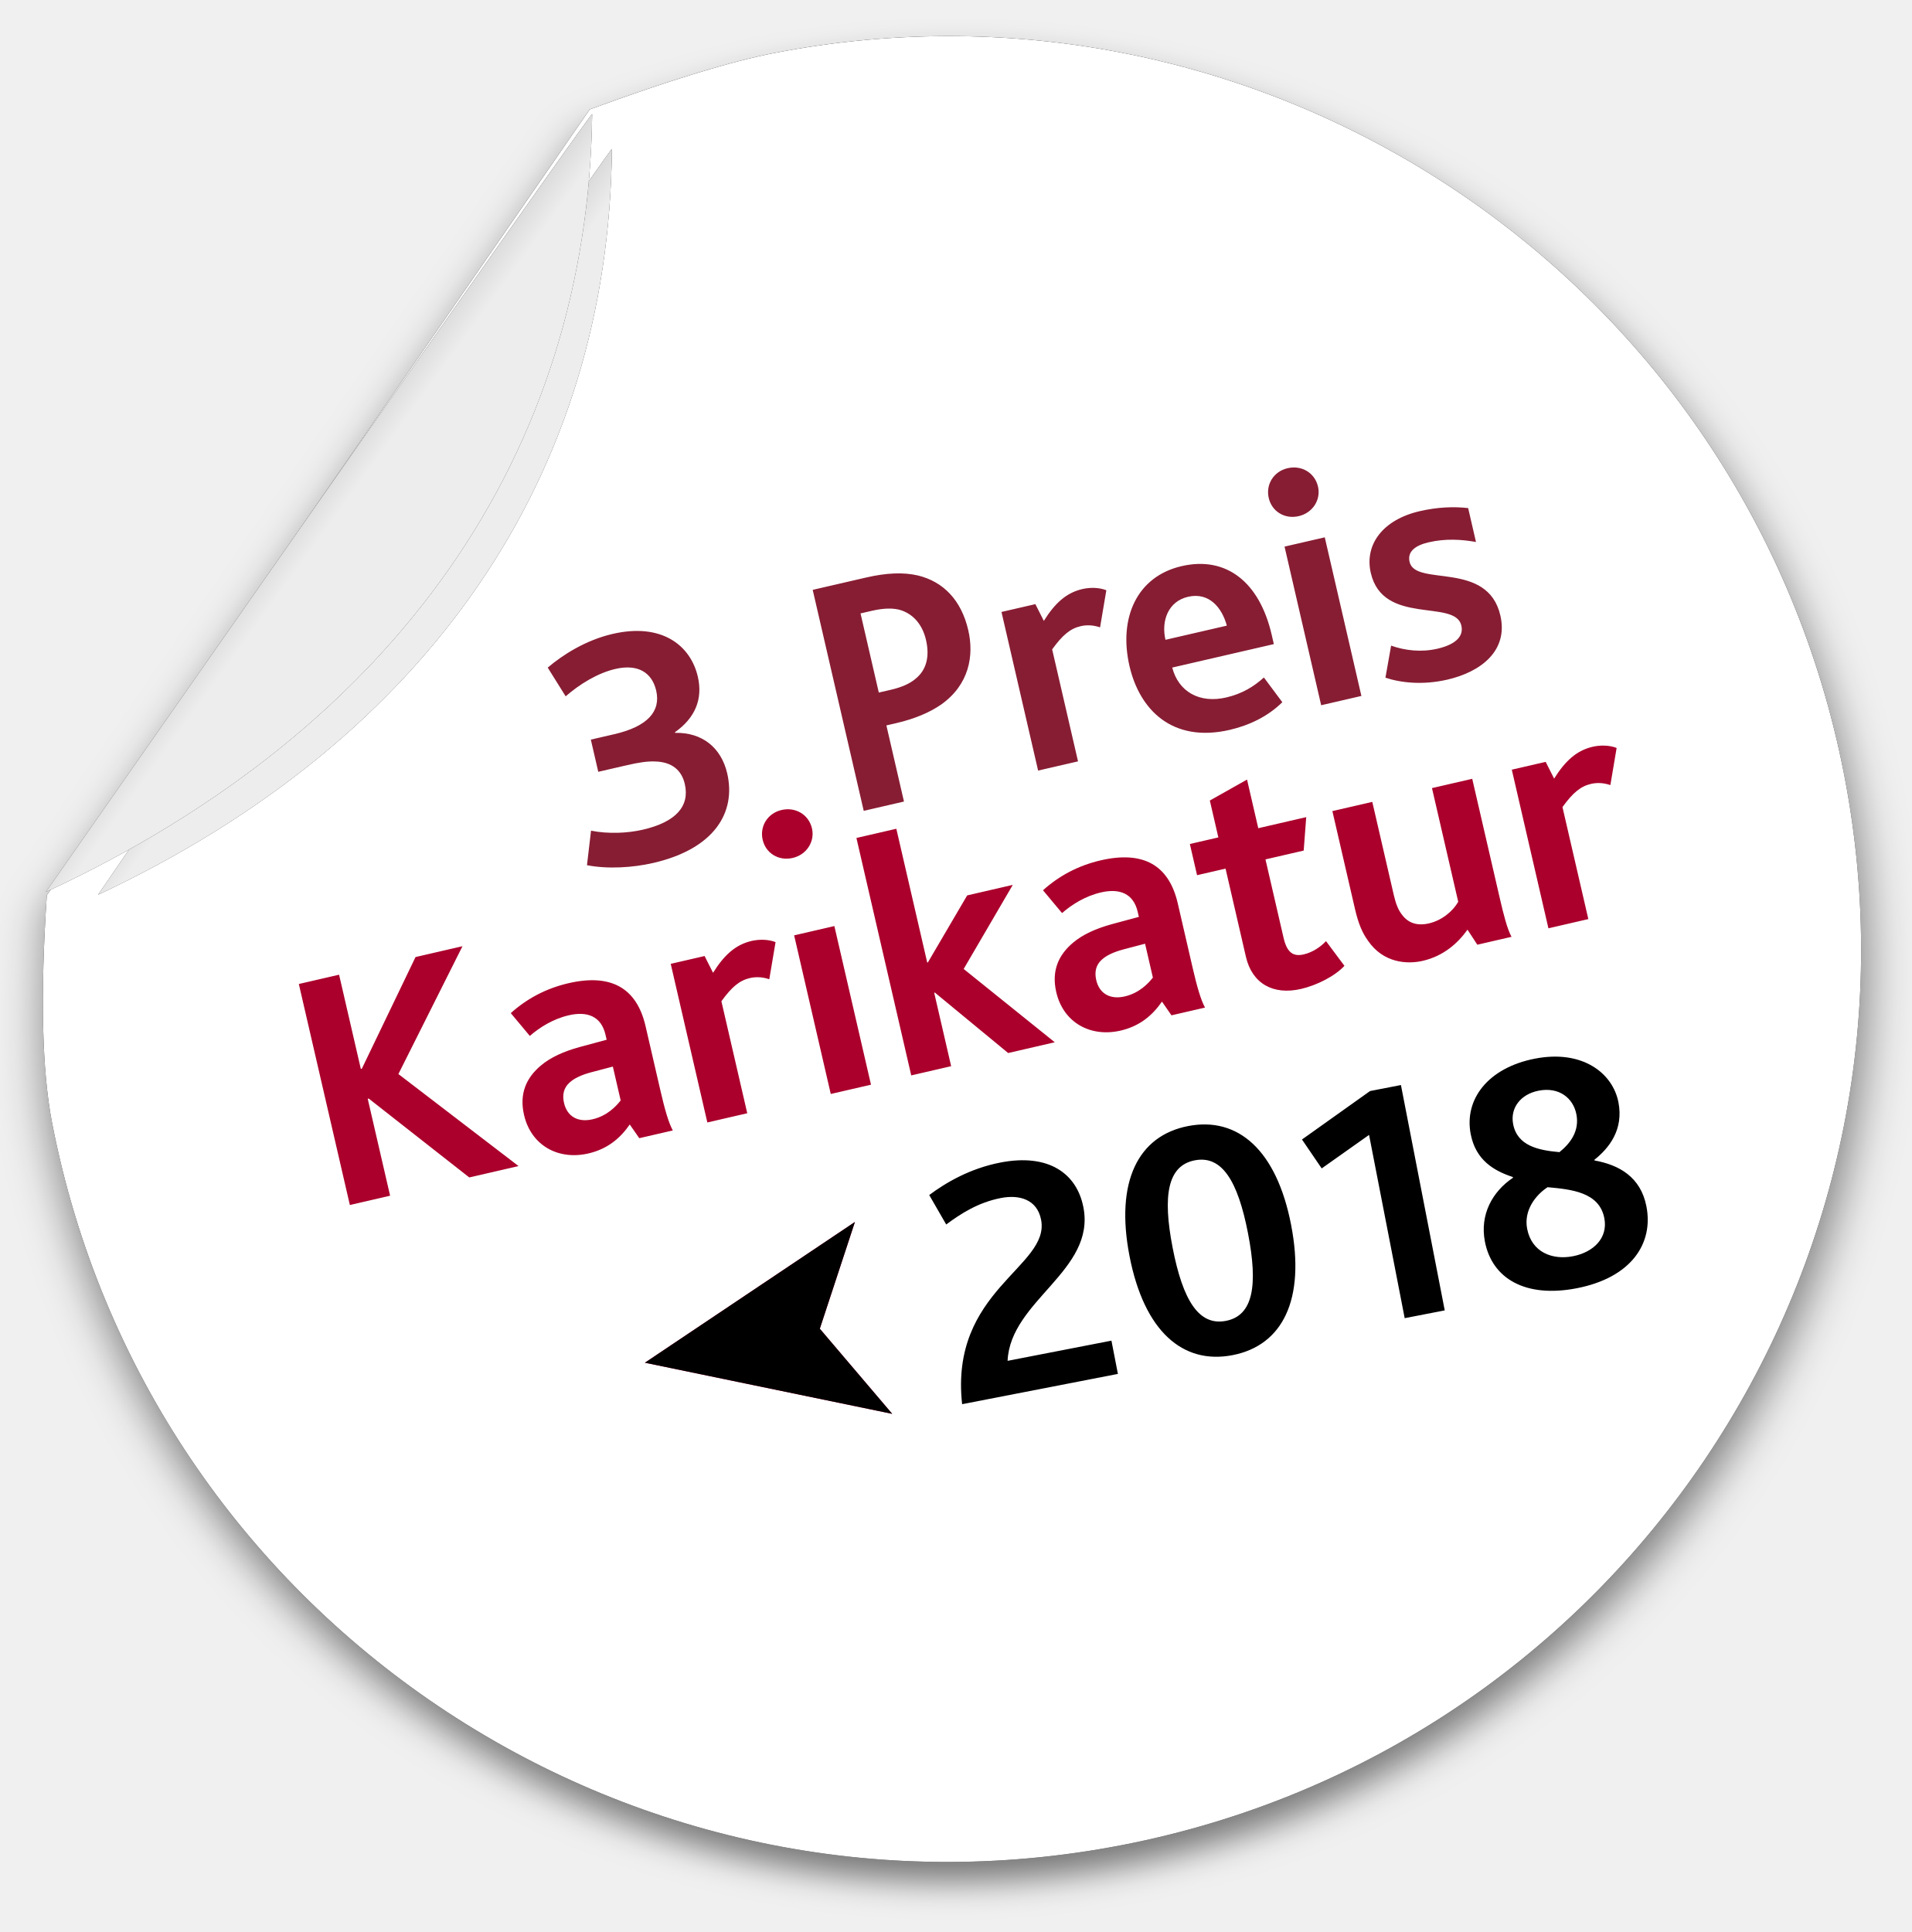
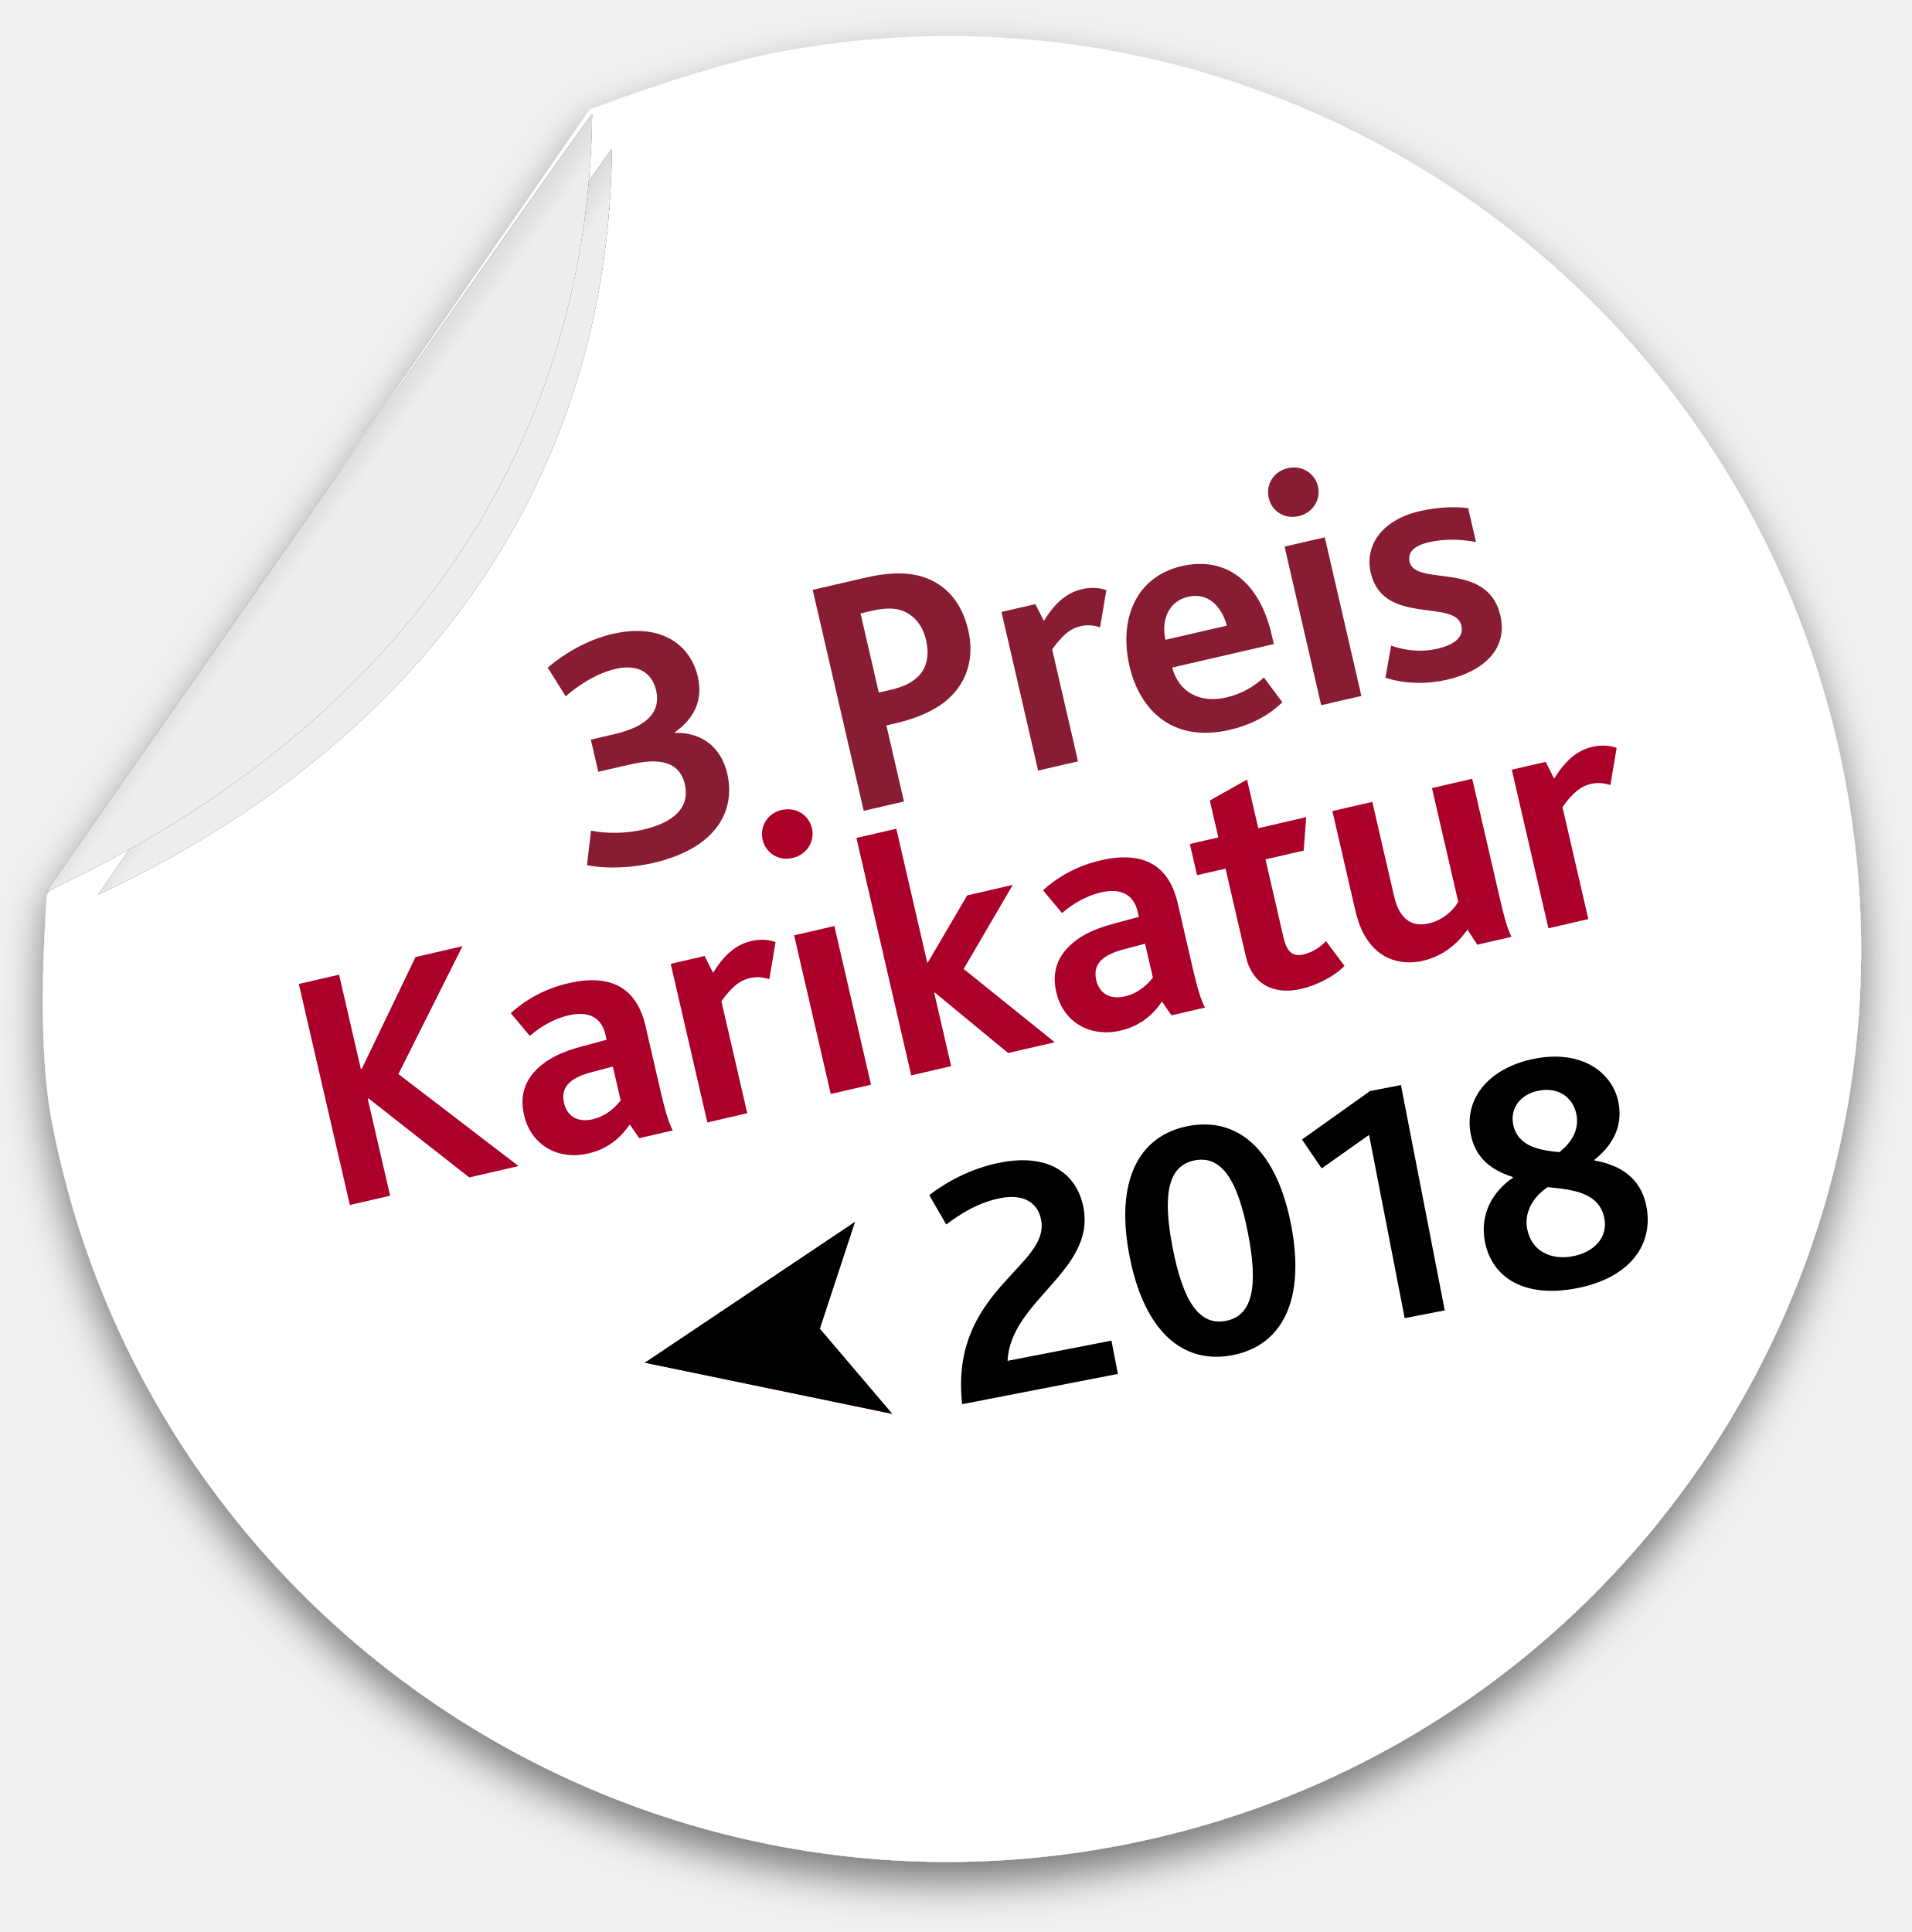
- <svg xmlns="http://www.w3.org/2000/svg" xmlns:xlink="http://www.w3.org/1999/xlink" width="94px" height="95px" viewBox="0 0 94 95" version="1.1">
+ <svg xmlns="http://www.w3.org/2000/svg" width="94px" height="95px" viewBox="0 0 94 95" version="1.1">
  <defs>
-     <path d="M44.882,89.763 C69.669,89.763 89.763,69.669 89.763,44.882 C89.763,20.094 69.669,0 44.882,0 C42.727,0 39.587,0.33 35.461,0.99 L1.882,33.828 C0.627,38.568 0,42.253 0,44.882 C0,69.669 20.094,89.763 44.882,89.763 Z" id="path-1" />
-     <filter x="-3.9%" y="-2.8%" width="107.8%" height="107.8%" filterUnits="objectBoundingBox" id="filter-2">
+     <filter x="-6.1%" y="-6.1%" width="112.3%" height="112.3%" filterUnits="objectBoundingBox" id="filter-1">
      <feOffset dx="0" dy="1" in="SourceAlpha" result="shadowOffsetOuter1" />
      <feGaussianBlur stdDeviation="1" in="shadowOffsetOuter1" result="shadowBlurOuter1" />
-       <feColorMatrix values="0 0 0 0 0   0 0 0 0 0   0 0 0 0 0  0 0 0 0.5 0" type="matrix" in="shadowBlurOuter1" />
+       <feColorMatrix values="0 0 0 0 0   0 0 0 0 0   0 0 0 0 0  0 0 0 0.5 0" type="matrix" in="shadowBlurOuter1" result="shadowMatrixOuter1" />
+       <feMerge>
+         <feMergeNode in="shadowMatrixOuter1" />
+         <feMergeNode in="SourceGraphic" />
+       </feMerge>
    </filter>
-     <linearGradient x1="54.455%" y1="50%" x2="32.77%" y2="27.37%" id="linearGradient-3">
+     <linearGradient x1="54.455%" y1="50%" x2="32.77%" y2="27.37%" id="linearGradient-2">
      <stop stop-color="#FFFFFF" stop-opacity="0.5" offset="0%" />
      <stop stop-color="#000000" stop-opacity="0.5" offset="100%" />
    </linearGradient>
  </defs>
  <g id="Tournee-/-exhibition" stroke="none" stroke-width="1" fill="none" fill-rule="evenodd">
    <g id="Artboard-Copy-10" transform="translate(-100, -83)">
-       <g id="badge_cartoon_3" transform="translate(94, 77)">
+       <g id="badge_cartoon_3" filter="url(#filter-1)" transform="translate(94, 77)">
        <g transform="translate(52.75963, 52.75963) rotate(-11) translate(-52.75963, -52.75963) translate(7.759628, 7.759628)">
          <g id="Group-7" transform="translate(-0, -0)">
-             <g id="Oval-4">
-               <g id="path-1-link" fill="#000000">
+             <g id="Oval-4" transform="translate(-0, -0)" fill="#FFFFFF">
+               <g id="path-1-link" transform="translate(-0, 0)">
                <path d="M44.882,89.763 C69.669,89.763 89.763,69.669 89.763,44.882 C89.763,20.094 69.669,0 44.882,0 C42.727,0 39.587,0.33 35.461,0.99 L1.882,33.828 C0.627,38.568 0,42.253 0,44.882 C0,69.669 20.094,89.763 44.882,89.763 Z" id="path-1" />
-               </g>
-               <g id="path-1-link">
-                 <g id="path-1">
-                   <use fill="black" fill-opacity="1" filter="url(#filter-2)" xlink:href="#path-1" />
-                   <use fill="#FFFFFF" fill-rule="evenodd" xlink:href="#path-1" />
-                 </g>
              </g>
            </g>
            <g id="Oval-4-Copy" transform="translate(4, 3)">
              <g id="path-4-link" fill="#000000">
                <path d="M0.363,31.285 C17.851,26.868 28.966,15.757 32.155,0.118 C32.201,-0.112 0.363,31.285 0.363,31.285 Z" id="path-4" />
              </g>
              <g id="path-4-link" fill="#DBDBDB">
                <path d="M0.363,31.285 C17.851,26.868 28.966,15.757 32.155,0.118 C32.201,-0.112 0.363,31.285 0.363,31.285 Z" id="path-4" />
              </g>
-               <g id="path-4-link" fill="url(#linearGradient-3)">
+               <g id="path-4-link" fill="url(#linearGradient-2)">
                <path d="M0.363,31.285 C17.851,26.868 28.966,15.757 32.155,0.118 C32.201,-0.112 0.363,31.285 0.363,31.285 Z" id="path-4" />
              </g>
            </g>
            <g id="Oval-4-Copy-2" transform="translate(1, 1)">
              <g id="path-6-link" fill="#000000">
                <path d="M0.87,32.661 C19.386,28.068 31.155,16.512 34.531,0.248 C34.581,0.009 0.87,32.661 0.87,32.661 Z" id="path-6" />
              </g>
              <g id="path-6-link" fill="#DBDBDB">
                <path d="M0.87,32.661 C19.386,28.068 31.155,16.512 34.531,0.248 C34.581,0.009 0.87,32.661 0.87,32.661 Z" id="path-6" />
              </g>
-               <g id="path-6-link" fill="url(#linearGradient-3)">
+               <g id="path-6-link" fill="url(#linearGradient-2)">
                <path d="M0.87,32.661 C19.386,28.068 31.155,16.512 34.531,0.248 C34.581,0.009 0.87,32.661 0.87,32.661 Z" id="path-6" />
              </g>
            </g>
          </g>
          <path d="M41.285,66.982 C41.744,61.355 46.827,61.185 46.827,58.822 C46.827,57.785 45.994,57.394 45.093,57.394 C43.954,57.394 43.019,57.768 42.203,58.159 L41.659,56.578 C42.577,56.136 43.869,55.677 45.399,55.677 C47.813,55.677 48.986,56.918 48.986,58.618 C48.986,61.797 44.583,62.426 43.886,65.316 L49.088,65.316 L49.088,66.982 L41.285,66.982 Z M54.8,67.152 C52.301,67.152 50.754,65.163 50.754,61.406 C50.754,57.666 52.301,55.677 54.8,55.677 C57.299,55.677 58.846,57.666 58.846,61.406 C58.846,65.163 57.299,67.152 54.8,67.152 Z M54.8,65.435 C56.16,65.435 56.687,64.041 56.687,61.406 C56.687,58.788 56.16,57.394 54.8,57.394 C53.44,57.394 52.913,58.788 52.913,61.406 C52.913,64.041 53.44,65.435 54.8,65.435 Z M63.453,66.982 L63.453,57.802 L60.852,58.975 L60.172,57.394 L63.912,55.694 L65.459,55.694 L65.459,66.982 L63.453,66.982 Z M72.038,67.152 C69.471,67.152 68.043,65.894 68.043,64.041 C68.043,62.681 68.876,61.695 69.998,61.219 L69.998,61.185 C69.148,60.709 68.366,60.029 68.366,58.72 C68.366,56.986 69.811,55.677 72.174,55.677 C74.554,55.677 75.795,57.105 75.795,58.567 C75.795,59.944 74.911,60.692 74.095,61.117 L74.095,61.151 C75.234,61.593 76.169,62.375 76.169,63.854 C76.169,65.724 74.758,67.152 72.038,67.152 Z M72.157,65.571 C73.177,65.571 74.027,65.027 74.027,64.024 C74.027,62.715 72.684,62.324 71.579,62.001 C70.916,62.273 70.202,62.902 70.202,63.82 C70.202,64.993 71.12,65.571 72.157,65.571 Z M72.48,60.42 C73.092,60.097 73.653,59.587 73.653,58.754 C73.653,57.938 73.075,57.258 72.055,57.258 C71.137,57.258 70.508,57.836 70.508,58.635 C70.508,59.723 71.477,60.131 72.48,60.42 Z" id="2018" fill="#000000" />
          <g id="Path-2" transform="translate(26, 57)">
            <g id="path-8-link" fill="#D8073D">
              <polygon id="path-8" points="0.362 5.004 11.82 9.792 9.124 5.004 11.82 0.181" />
            </g>
            <g id="path-8-link" fill="#000000">
              <polygon id="path-8" points="0.362 5.004 11.82 9.792 9.124 5.004 11.82 0.181" />
            </g>
          </g>
          <path d="M13.338,50.48 L15.369,50.48 L15.369,45.589 L15.419,45.589 L19.363,50.48 L21.85,50.48 L17.112,44.743 L21.596,39.327 L19.227,39.327 L15.419,44.083 L15.369,44.083 L15.369,39.327 L13.338,39.327 L13.338,50.48 Z M27.943,50.48 L27.638,49.718 C27.063,50.243 26.335,50.649 25.336,50.649 C23.813,50.649 22.679,49.633 22.679,48.093 C22.679,47.01 23.204,46.333 24.033,45.91 C24.592,45.623 25.286,45.487 26.098,45.453 L27.469,45.403 L27.469,45.149 C27.469,44.218 26.859,43.812 25.929,43.812 C25.133,43.812 24.406,44.066 23.83,44.37 L23.17,43.067 C24.118,42.543 25.15,42.272 26.267,42.272 C28.416,42.272 29.483,43.253 29.483,45.183 L29.483,48.432 C29.483,49.363 29.516,50.057 29.635,50.48 L27.943,50.48 Z M27.469,46.757 L26.386,46.79 C25.861,46.807 25.489,46.892 25.218,47.044 C24.879,47.23 24.727,47.552 24.727,47.958 C24.727,48.652 25.184,49.058 25.912,49.058 C26.656,49.058 27.198,48.686 27.469,48.466 L27.469,46.757 Z M31.378,50.48 L33.392,50.48 L33.392,44.827 C34.052,44.252 34.492,44.032 35.016,44.032 C35.253,44.032 35.575,44.083 35.93,44.303 L36.641,42.593 C36.319,42.373 35.879,42.272 35.507,42.272 C34.695,42.272 34.035,42.644 33.307,43.372 L33.087,42.475 L31.378,42.475 L31.378,50.48 Z M37.606,50.48 L39.636,50.48 L39.636,42.475 L37.606,42.475 L37.606,50.48 Z M38.391,38.75 C39.101,38.75 39.643,38.209 39.643,37.549 C39.643,36.855 39.101,36.33 38.391,36.33 C37.68,36.33 37.155,36.872 37.155,37.549 C37.155,38.226 37.68,38.75 38.391,38.75 Z M41.667,50.48 L43.681,50.48 L43.681,46.773 L43.715,46.773 L46.558,50.48 L48.91,50.48 L45.356,45.961 L48.639,42.475 L46.338,42.475 L43.715,45.25 L43.681,45.25 L43.681,38.498 L41.667,38.498 L41.667,50.48 Z M54.799,50.48 L54.495,49.718 C53.919,50.243 53.192,50.649 52.193,50.649 C50.67,50.649 49.536,49.633 49.536,48.093 C49.536,47.01 50.061,46.333 50.89,45.91 C51.449,45.623 52.143,45.487 52.955,45.453 L54.326,45.403 L54.326,45.149 C54.326,44.218 53.716,43.812 52.786,43.812 C51.99,43.812 51.263,44.066 50.687,44.37 L50.027,43.067 C50.975,42.543 52.007,42.272 53.124,42.272 C55.273,42.272 56.339,43.253 56.339,45.183 L56.339,48.432 C56.339,49.363 56.373,50.057 56.492,50.48 L54.799,50.48 Z M54.326,46.757 L53.243,46.79 C52.718,46.807 52.346,46.892 52.075,47.044 C51.736,47.23 51.584,47.552 51.584,47.958 C51.584,48.652 52.041,49.058 52.769,49.058 C53.513,49.058 54.055,48.686 54.326,48.466 L54.326,46.757 Z M61.298,50.649 C62.093,50.649 63.058,50.412 63.633,50.023 L63.024,48.635 C62.719,48.838 62.279,49.024 61.806,49.024 C61.281,49.024 61.027,48.753 61.027,48.009 L61.027,44.049 L62.956,44.049 L63.447,42.475 L61.027,42.475 L61.027,40.021 L59.013,40.613 L59.013,42.475 L57.575,42.475 L57.575,44.049 L59.013,44.049 L59.013,48.5 C59.013,49.837 59.876,50.649 61.298,50.649 Z M67.441,50.649 C68.49,50.649 69.319,50.192 69.929,49.65 L70.233,50.48 L71.959,50.48 C71.841,50.057 71.824,49.363 71.824,48.5 L71.824,42.475 L69.793,42.475 L69.793,48.212 C69.438,48.601 68.812,48.923 68.152,48.923 C67.543,48.923 67.153,48.669 66.95,48.195 C66.832,47.941 66.781,47.62 66.781,47.197 L66.781,42.475 L64.767,42.475 L64.767,47.4 C64.767,48.144 64.852,48.635 65.038,49.075 C65.529,50.327 66.663,50.649 67.441,50.649 Z M73.821,50.48 L75.835,50.48 L75.835,44.827 C76.495,44.252 76.935,44.032 77.459,44.032 C77.696,44.032 78.018,44.083 78.373,44.303 L79.084,42.593 C78.763,42.373 78.323,42.272 77.95,42.272 C77.138,42.272 76.478,42.644 75.75,43.372 L75.53,42.475 L73.821,42.475 L73.821,50.48 Z" id="Karikatur" fill="#AB002C" fill-rule="nonzero" transform="translate(46.211, 43.4896) rotate(-2) translate(-46.211, -43.4896) " />
          <path d="M28.035,36.637 C28.983,37.06 30.202,37.263 31.234,37.263 C34.348,37.263 35.769,35.74 35.769,33.794 C35.769,32.491 35.025,31.543 33.722,31.272 L33.722,31.239 C34.839,30.782 35.431,29.969 35.431,28.835 C35.431,27.262 34.314,25.84 31.826,25.84 C30.455,25.84 29.186,26.297 28.34,26.737 L28.882,28.311 C29.677,27.888 30.659,27.549 31.572,27.549 C32.723,27.549 33.282,28.142 33.282,29.039 C33.282,30.088 32.469,30.663 30.794,30.663 L29.609,30.663 L29.609,32.288 L31.082,32.288 C31.64,32.288 32.097,32.322 32.452,32.423 C33.231,32.626 33.62,33.117 33.62,33.828 C33.62,34.962 32.757,35.554 31.099,35.554 C30.337,35.554 29.406,35.385 28.611,35.029 L28.035,36.637 Z M41.895,37.094 L41.895,25.942 L44.586,25.942 C45.619,25.942 46.431,26.094 47.091,26.415 C48.242,26.991 48.902,28.074 48.902,29.597 C48.902,30.883 48.343,32.22 46.769,32.863 C46.16,33.1 45.399,33.252 44.4,33.252 L43.926,33.252 L43.926,37.094 L41.895,37.094 Z M43.926,31.594 L44.535,31.594 C45.077,31.594 45.517,31.509 45.839,31.34 C46.465,31.035 46.769,30.426 46.769,29.597 C46.769,28.869 46.482,28.243 45.889,27.888 C45.568,27.702 45.111,27.6 44.502,27.6 L43.926,27.6 L43.926,31.594 Z M50.695,37.094 L52.709,37.094 L52.709,31.442 C53.369,30.866 53.809,30.646 54.334,30.646 C54.571,30.646 54.892,30.697 55.248,30.917 L55.959,29.208 C55.637,28.988 55.197,28.886 54.825,28.886 C54.012,28.886 53.352,29.259 52.625,29.986 L52.405,29.089 L50.695,29.089 L50.695,37.094 Z M60.325,37.263 C57.397,37.263 56.229,35.266 56.229,33.1 C56.229,30.697 57.549,28.886 59.834,28.886 C62.085,28.886 63.388,30.511 63.388,33.168 L63.388,33.642 L58.26,33.642 C58.294,34.877 59.174,35.672 60.511,35.672 C61.323,35.672 61.966,35.452 62.542,35.131 L63.151,36.519 C62.305,37.043 61.306,37.263 60.325,37.263 Z M58.243,32.237 L61.34,32.237 C61.306,31.323 60.866,30.426 59.8,30.426 C58.802,30.426 58.243,31.272 58.243,32.237 Z M64.979,37.094 L67.009,37.094 L67.009,29.089 L64.979,29.089 L64.979,37.094 Z M65.994,27.786 C66.705,27.786 67.246,27.245 67.246,26.585 C67.246,25.891 66.705,25.366 65.994,25.366 C65.283,25.366 64.759,25.908 64.759,26.585 C64.759,27.262 65.283,27.786 65.994,27.786 Z M68.363,36.485 C69.023,36.891 70.055,37.263 71.308,37.263 C73.034,37.263 74.557,36.535 74.557,34.775 C74.557,31.983 70.8,32.474 70.8,31.205 C70.8,30.68 71.257,30.477 71.934,30.477 C72.78,30.477 73.525,30.697 74.202,30.985 L74.202,29.275 C73.542,29.039 72.746,28.886 71.849,28.886 C69.971,28.886 68.82,29.885 68.82,31.306 C68.82,33.98 72.577,33.472 72.577,34.826 C72.577,35.435 71.985,35.672 71.172,35.672 C70.36,35.672 69.599,35.402 68.989,35.012 L68.363,36.485 Z" id="3-Preis" fill="#871D33" fill-rule="nonzero" transform="translate(51.29623, 31.31467) rotate(-2) translate(-51.29623, -31.31467) " />
        </g>
      </g>
    </g>
  </g>
</svg>
